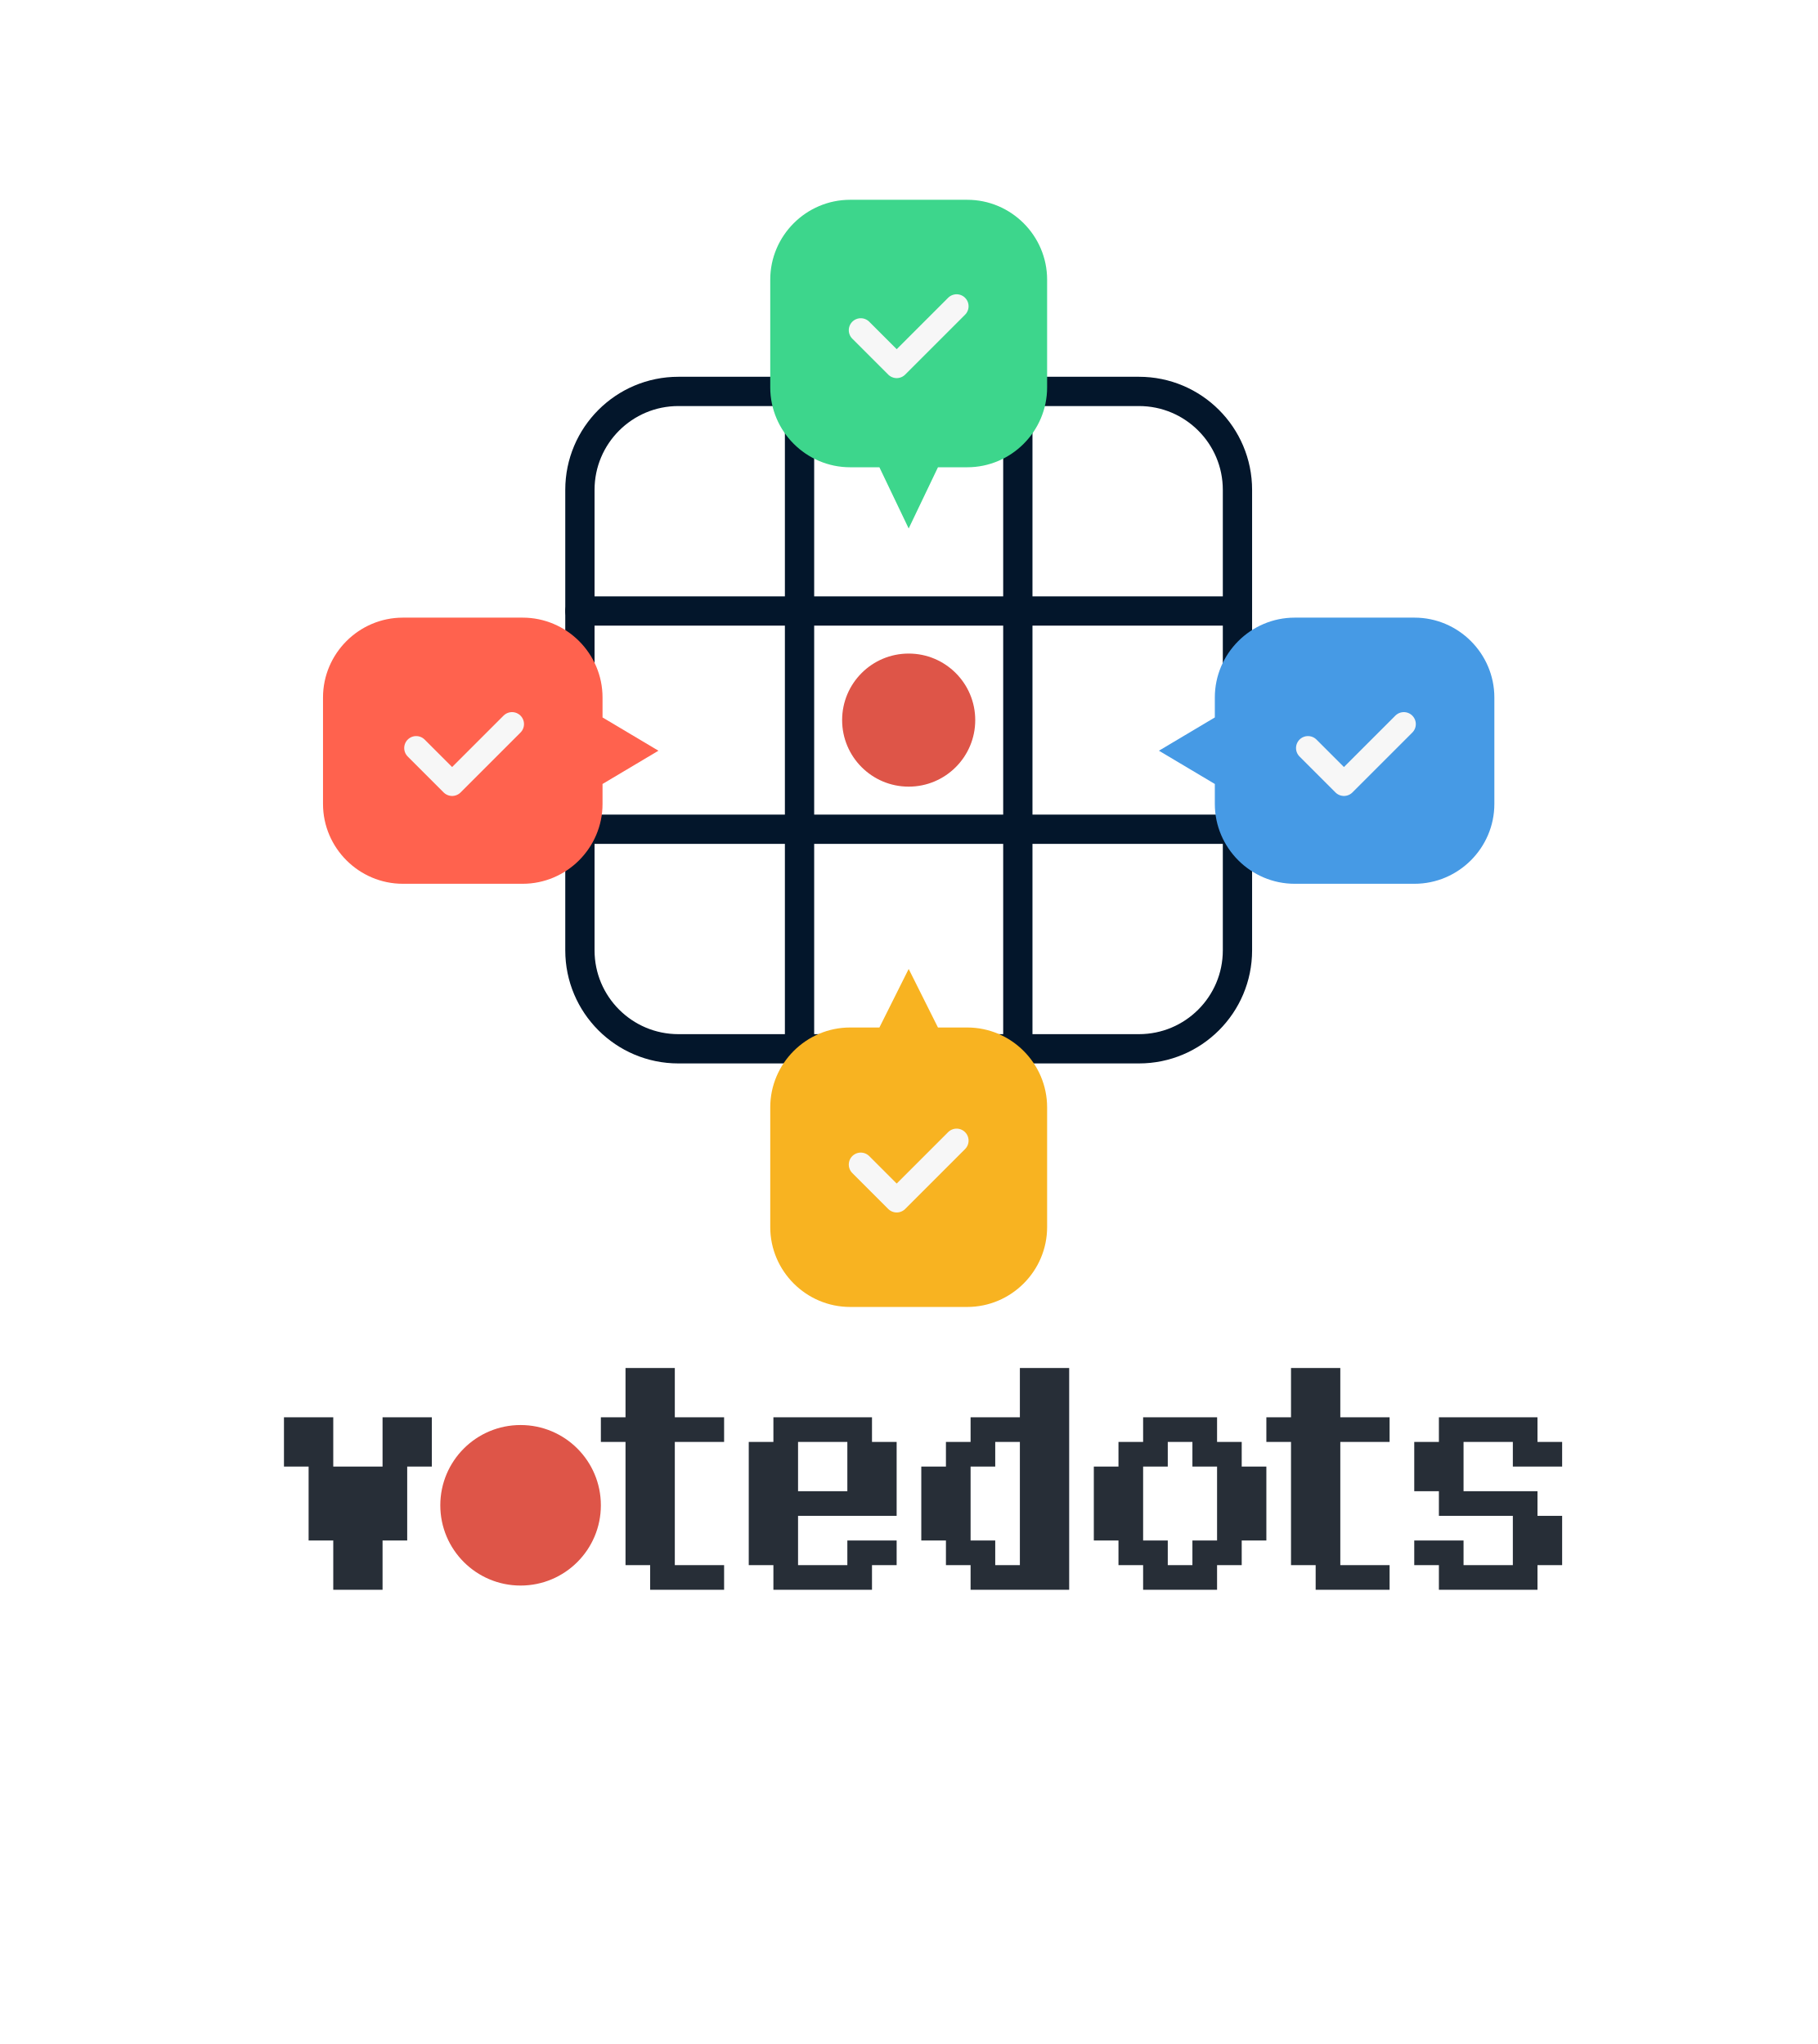
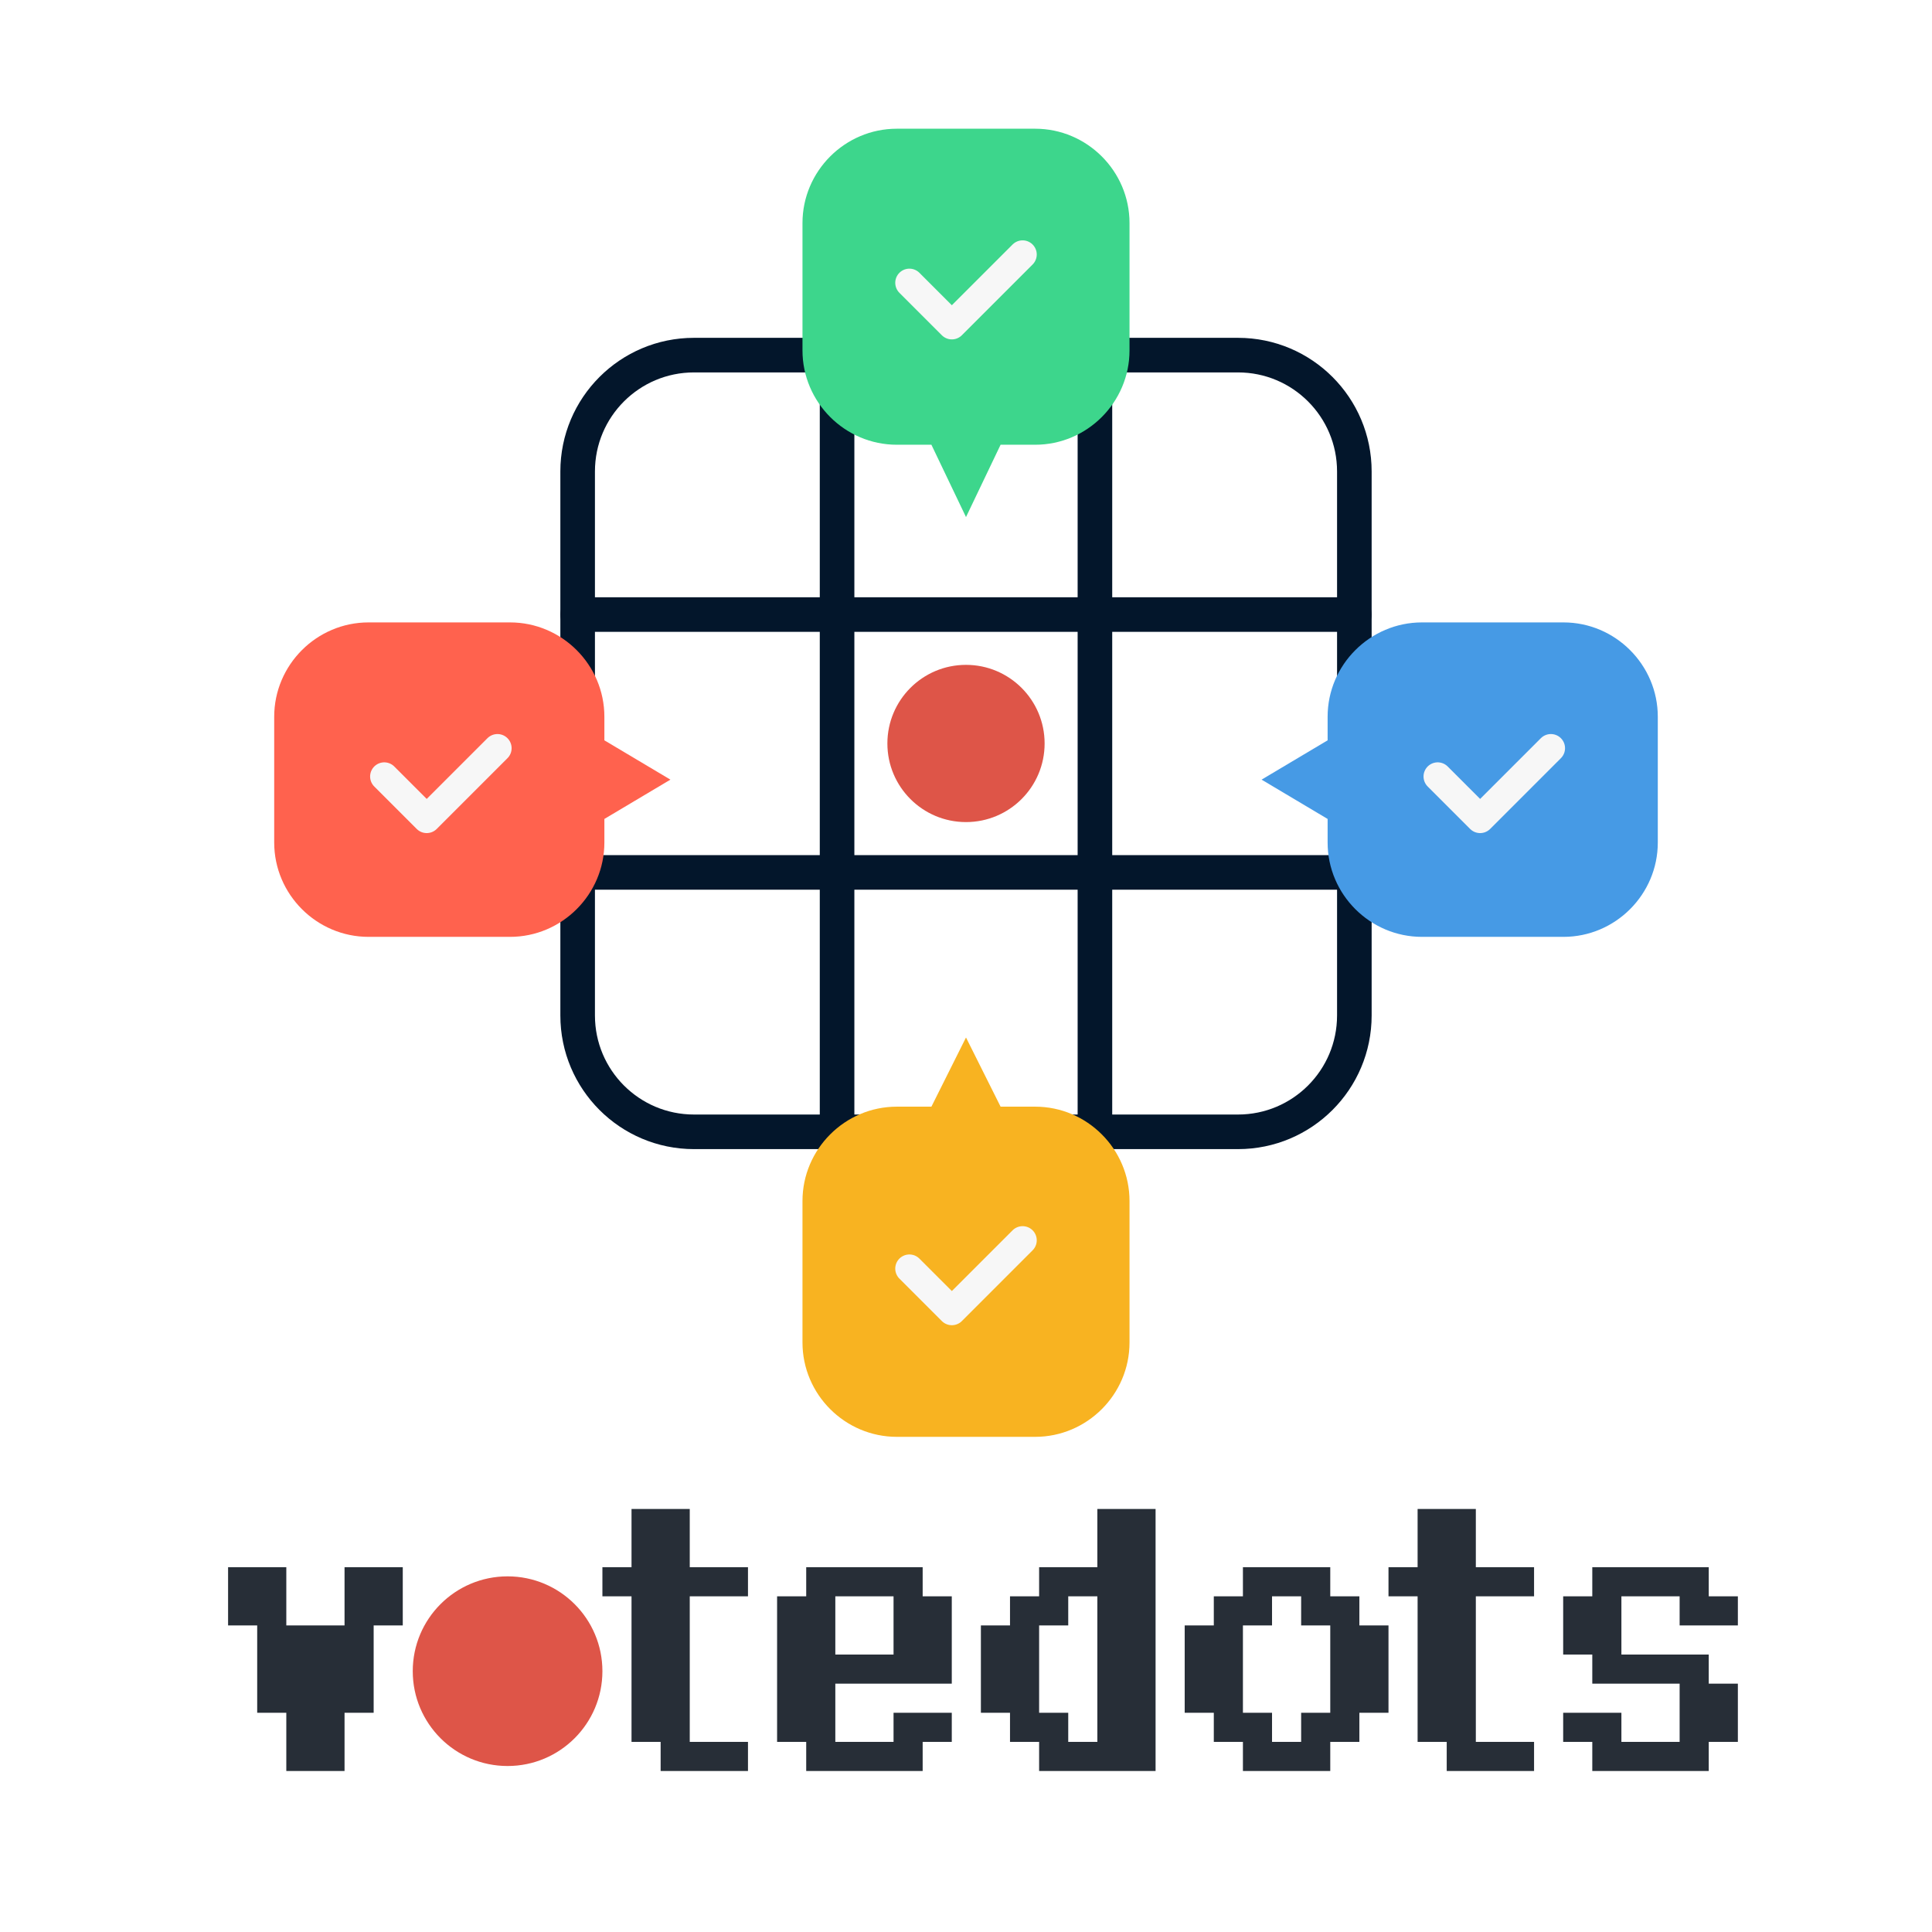
- <svg xmlns="http://www.w3.org/2000/svg" width="800" height="900" viewBox="0 0 800 900">
+ <svg xmlns="http://www.w3.org/2000/svg" width="650" height="650" viewBox="40 140 720 520">
  <defs>
    <linearGradient id="fullLogoPurpleGrad" x1="0%" y1="0%" x2="100%" y2="0%">
      <stop offset="0%" stop-color="#7C3AED" />
      <stop offset="100%" stop-color="#A855F7" />
    </linearGradient>
    <style>
      .symbol-grid {
        fill: none;
        stroke: #03162B;
        stroke-width: 22;
        stroke-linecap: round;
        stroke-linejoin: round;
      }
      .symbol-check {
        fill: none;
        stroke: #F7F7F7;
        stroke-width: 18;
        stroke-linecap: round;
        stroke-linejoin: round;
      }
    </style>
  </defs>
  <rect width="100%" height="100%" fill="none" />
  <g transform="translate(100,20) scale(0.5859375)">
    <rect class="symbol-grid" x="265" y="260" width="494" height="494" rx="74" ry="74" />
    <line class="symbol-grid" x1="430" y1="260" x2="430" y2="754" />
    <line class="symbol-grid" x1="594" y1="260" x2="594" y2="754" />
    <line class="symbol-grid" x1="265" y1="425" x2="759" y2="425" />
    <line class="symbol-grid" x1="265" y1="589" x2="759" y2="589" />
    <circle cx="512" cy="507" r="50" fill="#DE5548" />
    <path d="M468 116              H556              C589 116 616 143 616 176              V257              C616 290 589 317 556 317              H534              L512 363              L490 317              H468              C435 317 408 290 408 257              V176              C408 143 435 116 468 116Z" fill="#3DD68C" />
    <path class="symbol-check" d="M476 214 L503 241 L548 196" />
    <path d="M132 430              H222              C255 430 282 457 282 490              V505              L324 530              L282 555              V570              C282 603 255 630 222 630              H132              C99 630 72 603 72 570              V490              C72 457 99 430 132 430Z" fill="#FF624E" />
    <path class="symbol-check" d="M142 528 L169 555 L214 510" />
    <path d="M802 430              H892              C925 430 952 457 952 490              V570              C952 603 925 630 892 630              H802              C769 630 742 603 742 570              V555              L700 530              L742 505              V490              C742 457 769 430 802 430Z" fill="#469AE5" />
    <path class="symbol-check" d="M812 528 L839 555 L884 510" />
    <path d="M468 738              H490              L512 694              L534 738              H556              C589 738 616 765 616 798              V888              C616 921 589 948 556 948              H468              C435 948 408 921 408 888              V798              C408 765 435 738 468 738Z" fill="#F8B321" />
    <path class="symbol-check" d="M476 841 L503 868 L548 823" />
  </g>
  <g transform="translate(125,700)">
    <g transform="scale(0.93)">
      <path fill="#272E37" fill-rule="evenodd" d="M161.667 -105.000L185.000 -105.000L185.000 -81.667L208.333 -81.667L208.333 -70.000L185.000 -70.000L185.000 -11.667L208.333 -11.667L208.333 0.000L173.333 0.000L173.333 -11.667L161.667 -11.667L161.667 -70.000L150.000 -70.000L150.000 -81.667L161.667 -81.667ZM348.333 -105.000L371.667 -105.000L371.667 0.000L325.000 0.000L325.000 -11.667L313.333 -11.667L313.333 -23.333L301.667 -23.333L301.667 -58.333L313.333 -58.333L313.333 -70.000L325.000 -70.000L325.000 -81.667L348.333 -81.667ZM476.667 -105.000L500.000 -105.000L500.000 -81.667L523.333 -81.667L523.333 -70.000L500.000 -70.000L500.000 -11.667L523.333 -11.667L523.333 0.000L488.333 0.000L488.333 -11.667L476.667 -11.667L476.667 -70.000L465.000 -70.000L465.000 -81.667L476.667 -81.667ZM0.000 -81.667L23.333 -81.667L23.333 -58.333L46.667 -58.333L46.667 -81.667L70.000 -81.667L70.000 -58.333L58.333 -58.333L58.333 -23.333L46.667 -23.333L46.667 0.000L23.333 0.000L23.333 -23.333L11.667 -23.333L11.667 -58.333L0.000 -58.333ZM231.667 -81.667L278.333 -81.667L278.333 -70.000L290.000 -70.000L290.000 -35.000L243.333 -35.000L243.333 -11.667L266.667 -11.667L266.667 -23.333L290.000 -23.333L290.000 -11.667L278.333 -11.667L278.333 0.000L231.667 0.000L231.667 -11.667L220.000 -11.667L220.000 -70.000L231.667 -70.000ZM406.667 -81.667L441.667 -81.667L441.667 -70.000L453.333 -70.000L453.333 -58.333L465.000 -58.333L465.000 -23.333L453.333 -23.333L453.333 -11.667L441.667 -11.667L441.667 0.000L406.667 0.000L406.667 -11.667L395.000 -11.667L395.000 -23.333L383.333 -23.333L383.333 -58.333L395.000 -58.333L395.000 -70.000L406.667 -70.000ZM546.667 -81.667L593.333 -81.667L593.333 -70.000L605.000 -70.000L605.000 -58.333L581.667 -58.333L581.667 -70.000L558.333 -70.000L558.333 -46.667L593.333 -46.667L593.333 -35.000L605.000 -35.000L605.000 -11.667L593.333 -11.667L593.333 0.000L546.667 0.000L546.667 -11.667L535.000 -11.667L535.000 -23.333L558.333 -23.333L558.333 -11.667L581.667 -11.667L581.667 -35.000L546.667 -35.000L546.667 -46.667L535.000 -46.667L535.000 -70.000L546.667 -70.000ZM243.333 -70.000L243.333 -46.667L266.667 -46.667L266.667 -70.000ZM336.667 -70.000L336.667 -58.333L325.000 -58.333L325.000 -23.333L336.667 -23.333L336.667 -11.667L348.333 -11.667L348.333 -70.000ZM418.333 -70.000L418.333 -58.333L406.667 -58.333L406.667 -23.333L418.333 -23.333L418.333 -11.667L430.000 -11.667L430.000 -23.333L441.667 -23.333L441.667 -58.333L430.000 -58.333L430.000 -70.000Z" />
      <circle cx="112" cy="-40" r="38" fill="#DE5548" />
    </g>
  </g>
</svg>
